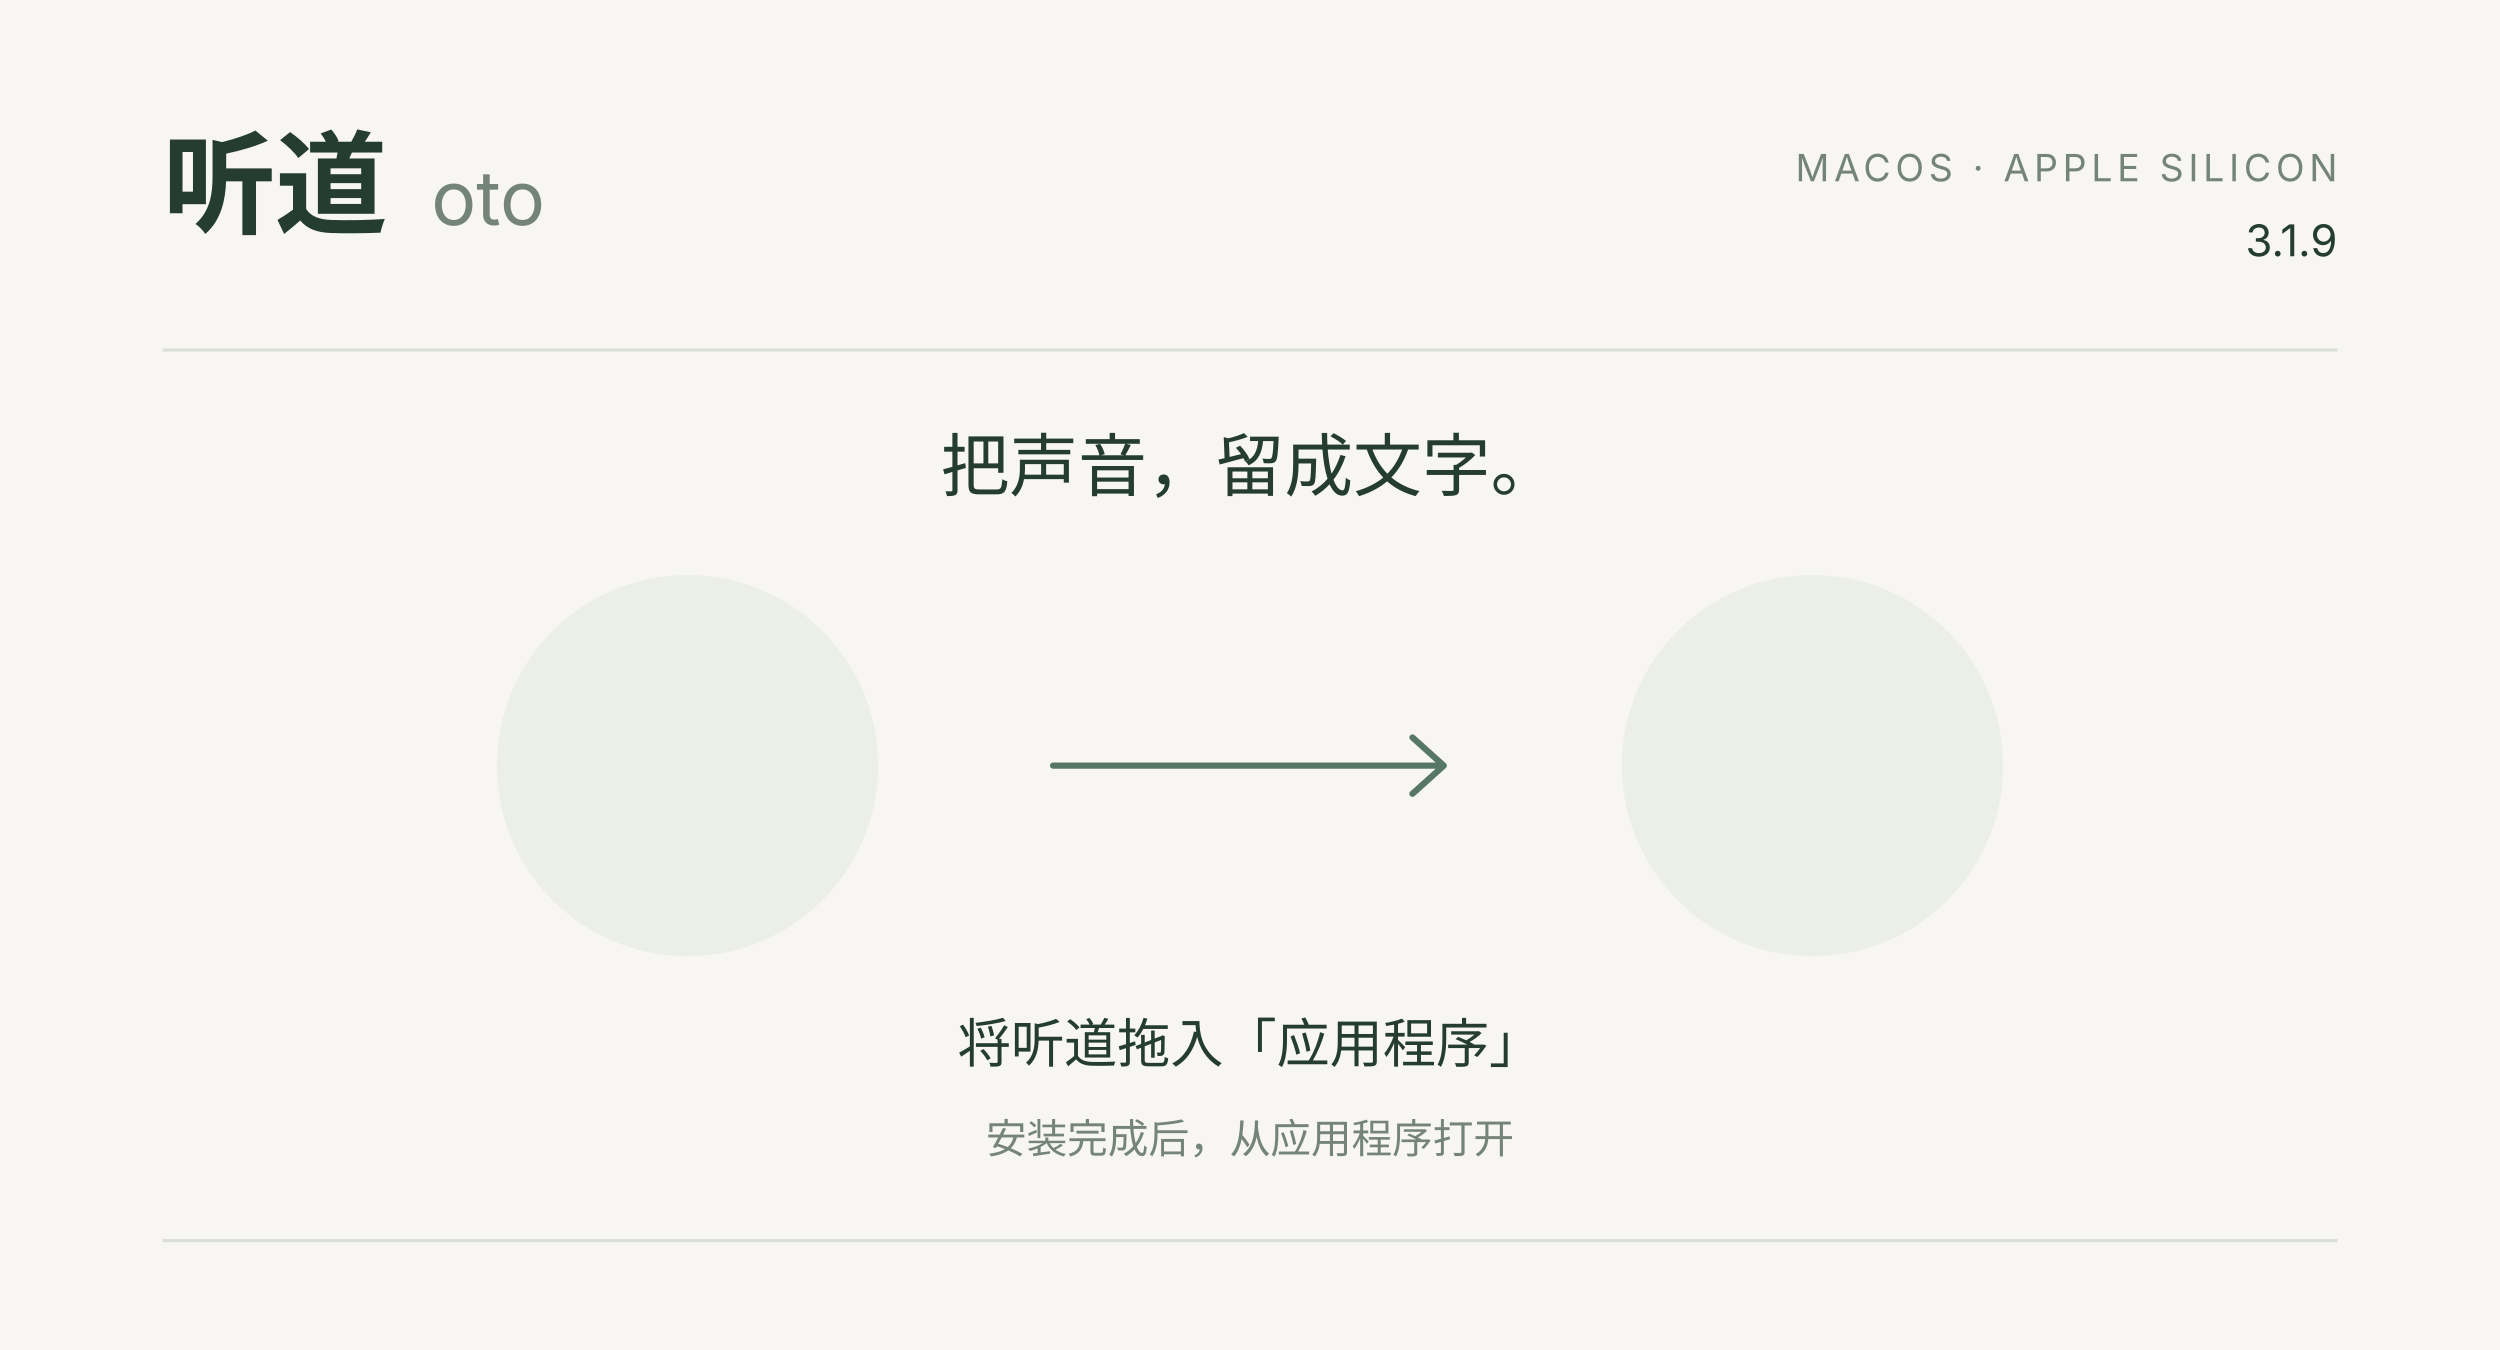
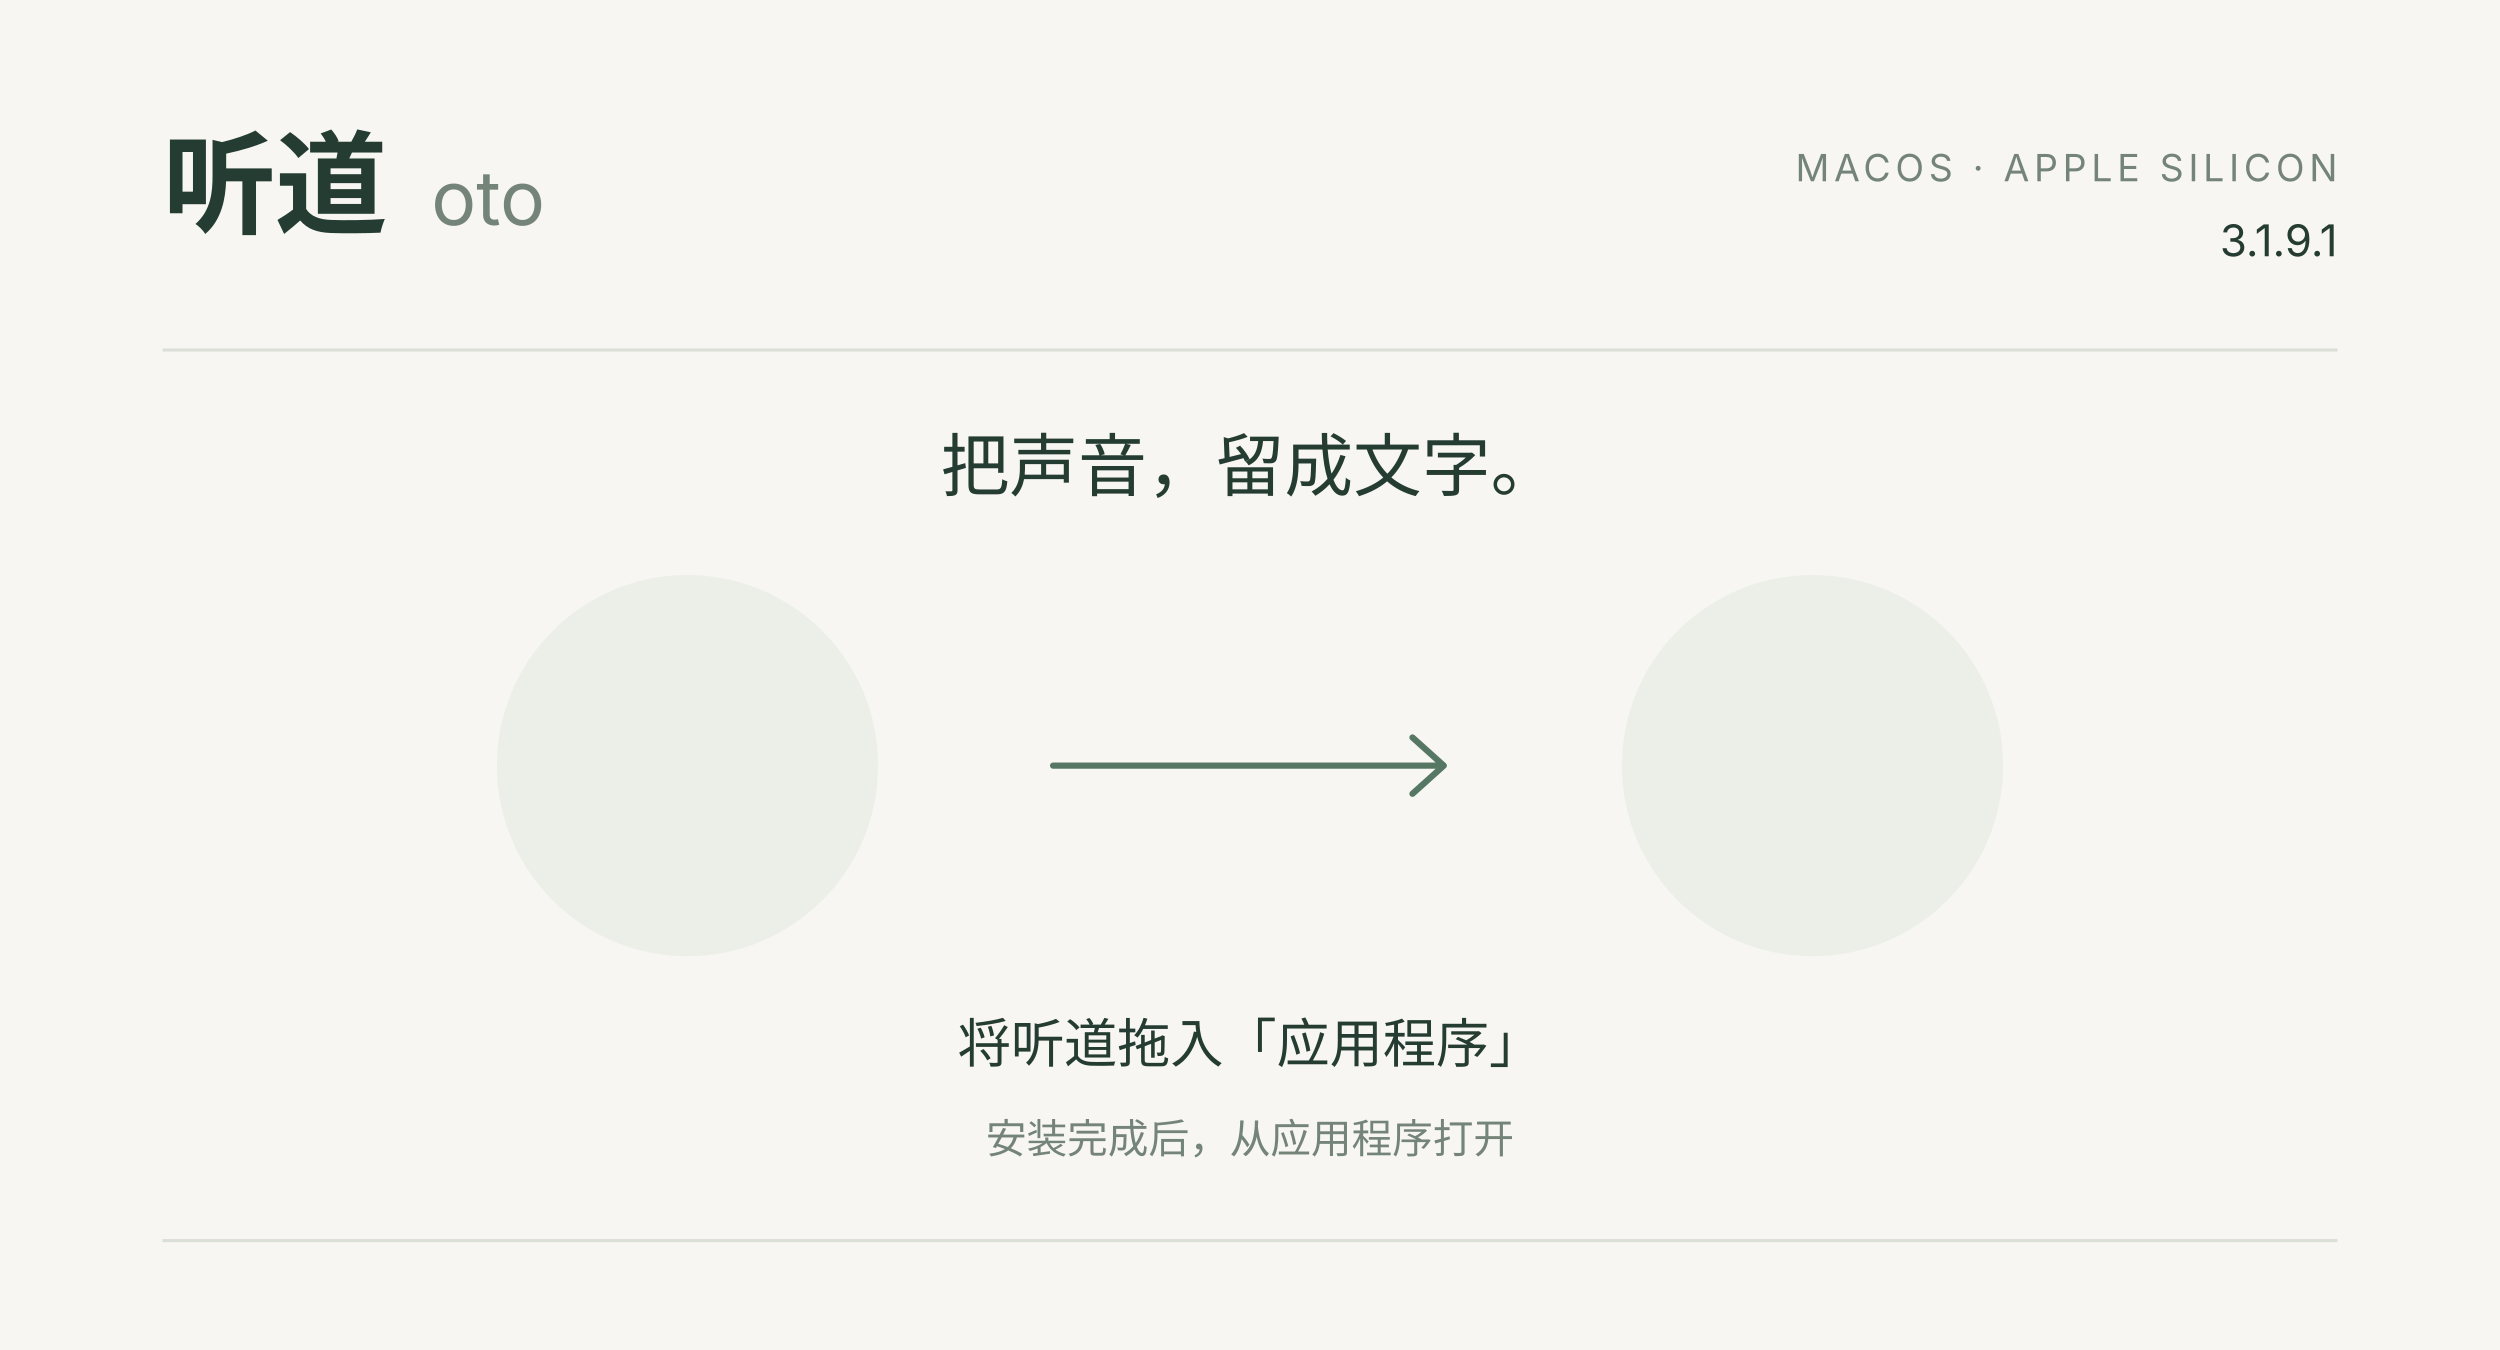
<svg xmlns="http://www.w3.org/2000/svg" width="800" height="432" viewBox="0 0 800 432" role="img" aria-labelledby="title desc">
  <rect width="800" height="432" fill="#F7F6F2" />
  <path d="M52 112H748" stroke="#DADFD7" />
  <g font-family="-apple-system, PingFang SC, sans-serif">
    <text x="52" y="72" font-size="36" font-weight="600" fill="#243C31">听道<tspan dx="14" font-size="24" font-weight="400" fill="#748478">oto</tspan>
    </text>
    <text x="748" y="58" font-size="12" letter-spacing="1.5" text-anchor="end" fill="#748478">MACOS · APPLE SILICON</text>
-     <text x="748" y="82" font-size="14" text-anchor="end" fill="#243C31">3.1.9</text>
+     <text x="748" y="82" font-size="14" text-anchor="end" fill="#243C31">3.1.9.1</text>
    <text x="400" y="157" text-anchor="middle" font-size="22" font-weight="500" fill="#243C31">把声音，留成文字。</text>
    <circle cx="220" cy="245" r="61" fill="#ECEFE8" />
    <circle cx="580" cy="245" r="61" fill="#ECEFE8" />
    <path d="M337 245H462m-10-9 10 9-10 9" fill="none" stroke="#567764" stroke-width="2" stroke-linecap="round" stroke-linejoin="round" />
    <text x="400" y="340" text-anchor="middle" font-size="17" fill="#243C31">将听道拖入「应用程序」</text>
    <text x="400" y="369" text-anchor="middle" font-size="13" fill="#748478">安装完成后，从应用程序打开</text>
    <path d="M52 397H748" stroke="#DADFD7" />
  </g>
</svg>
